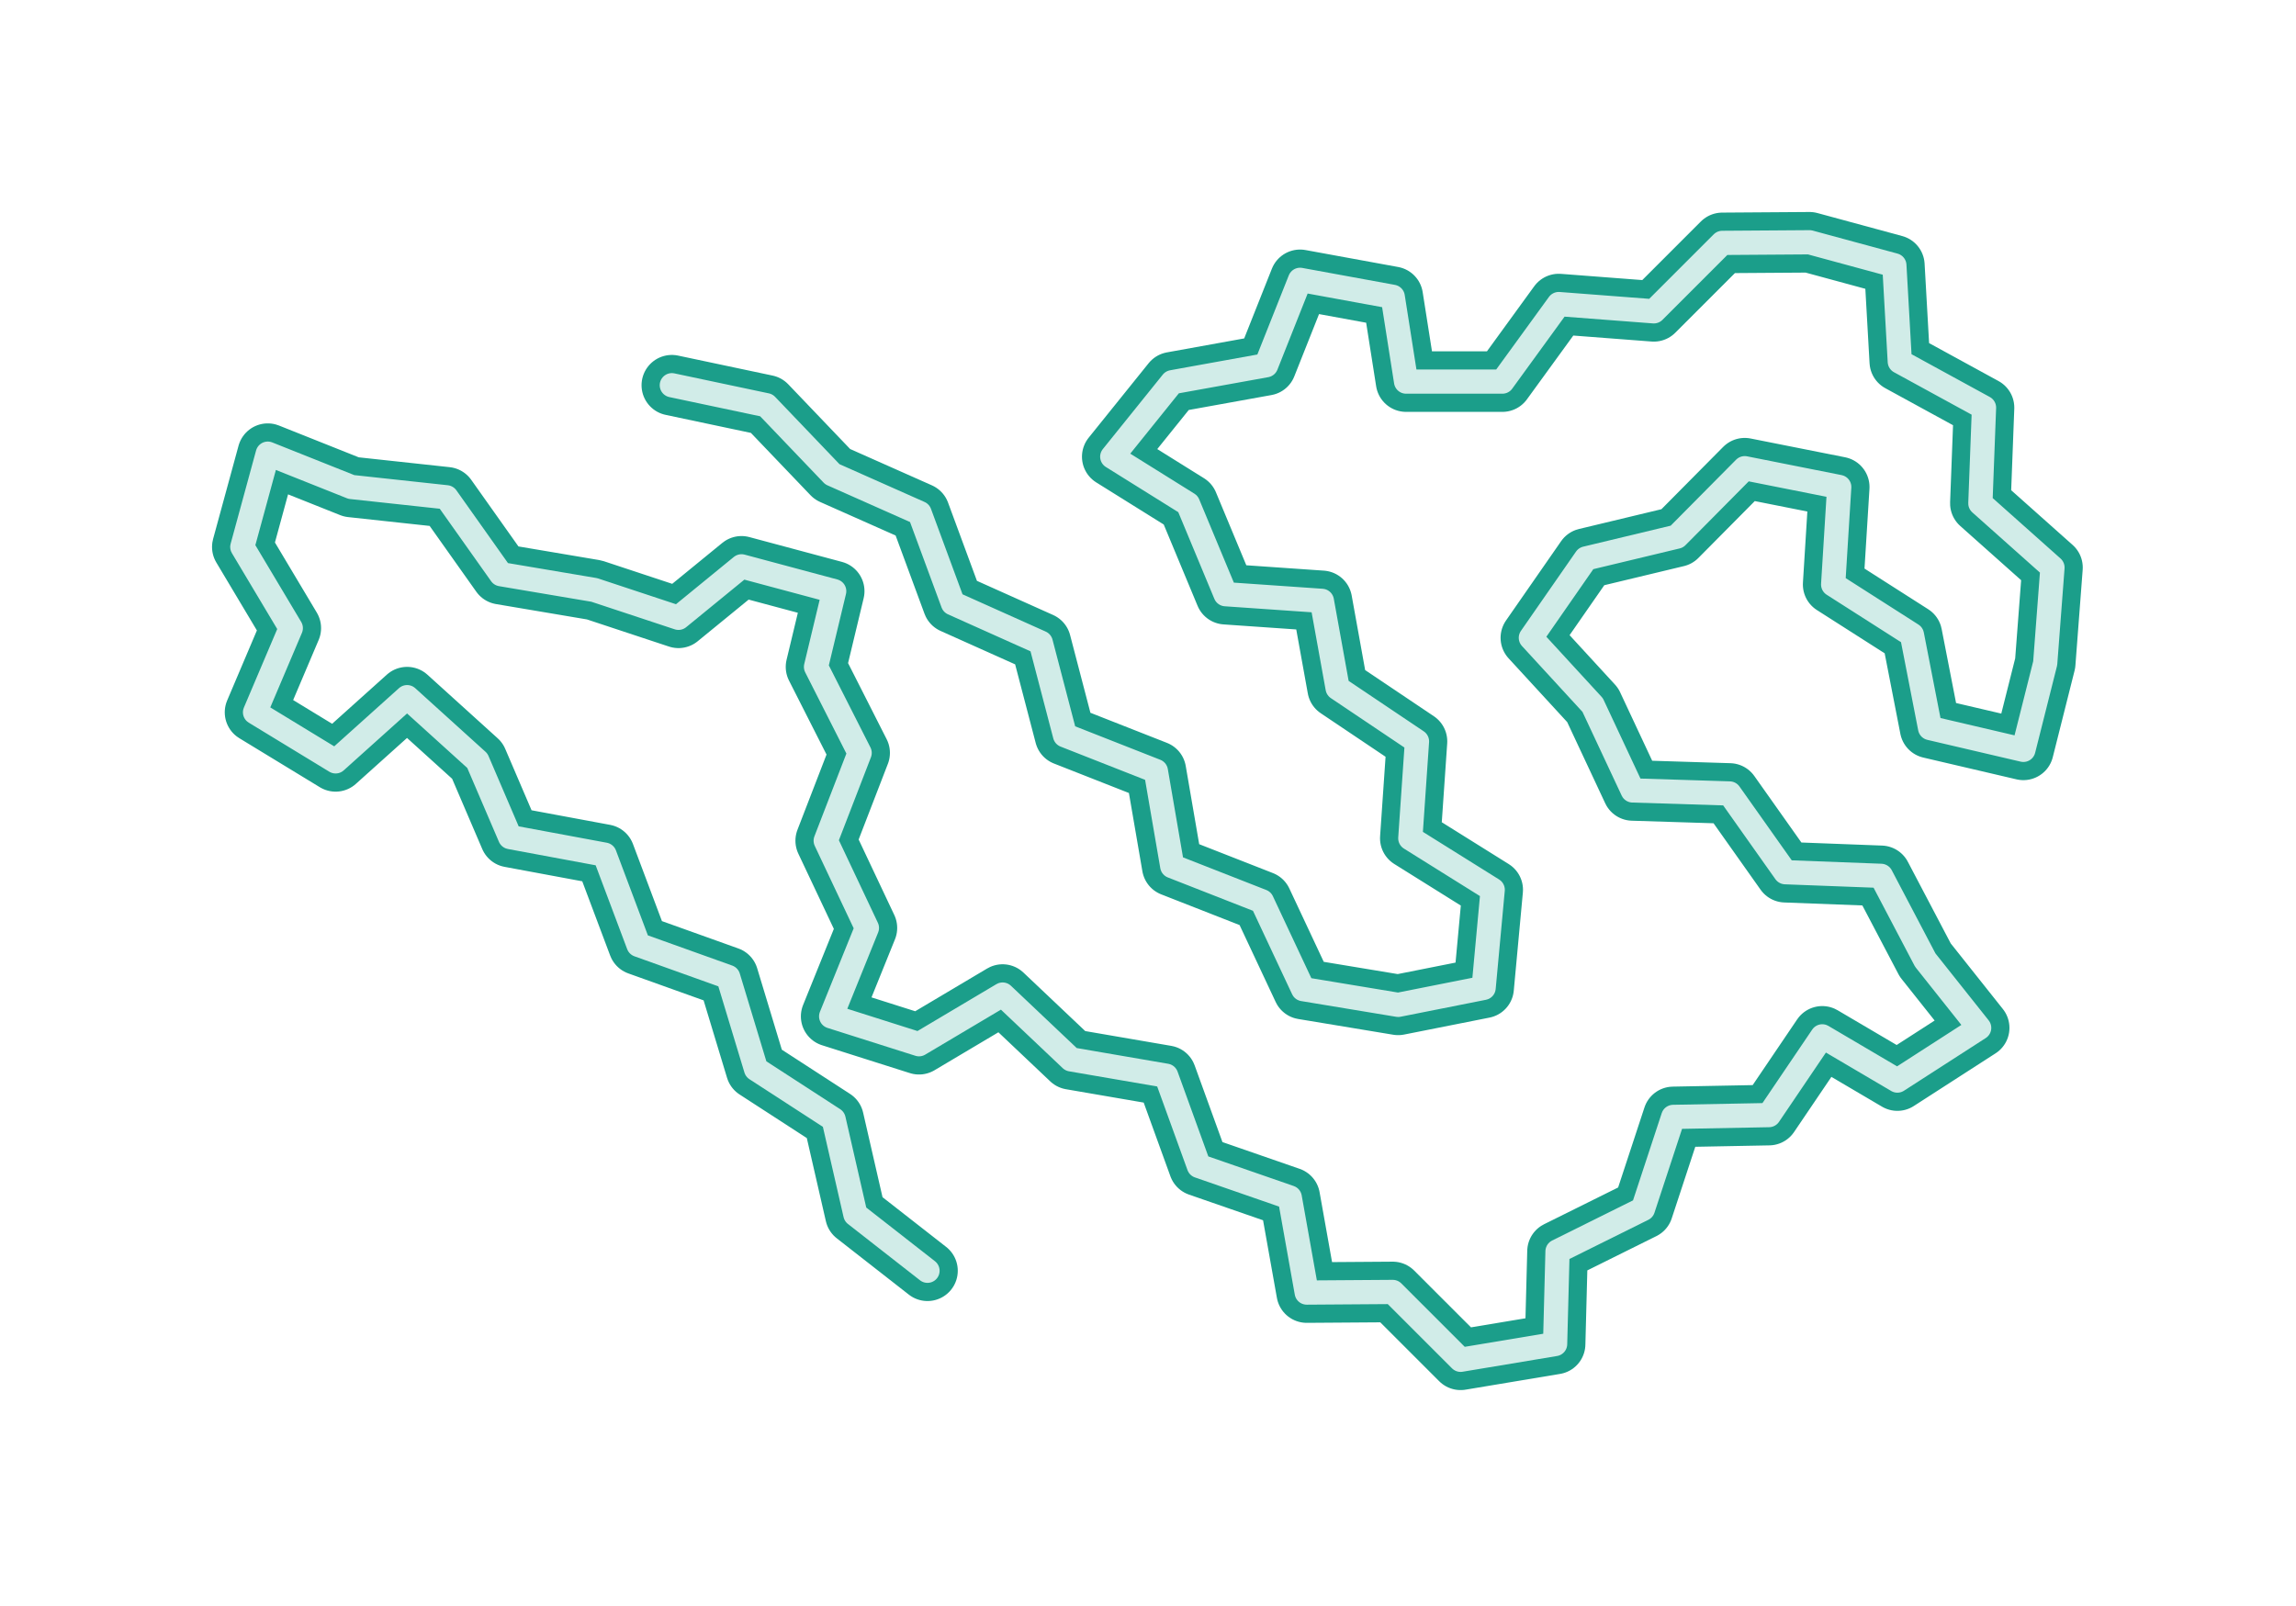
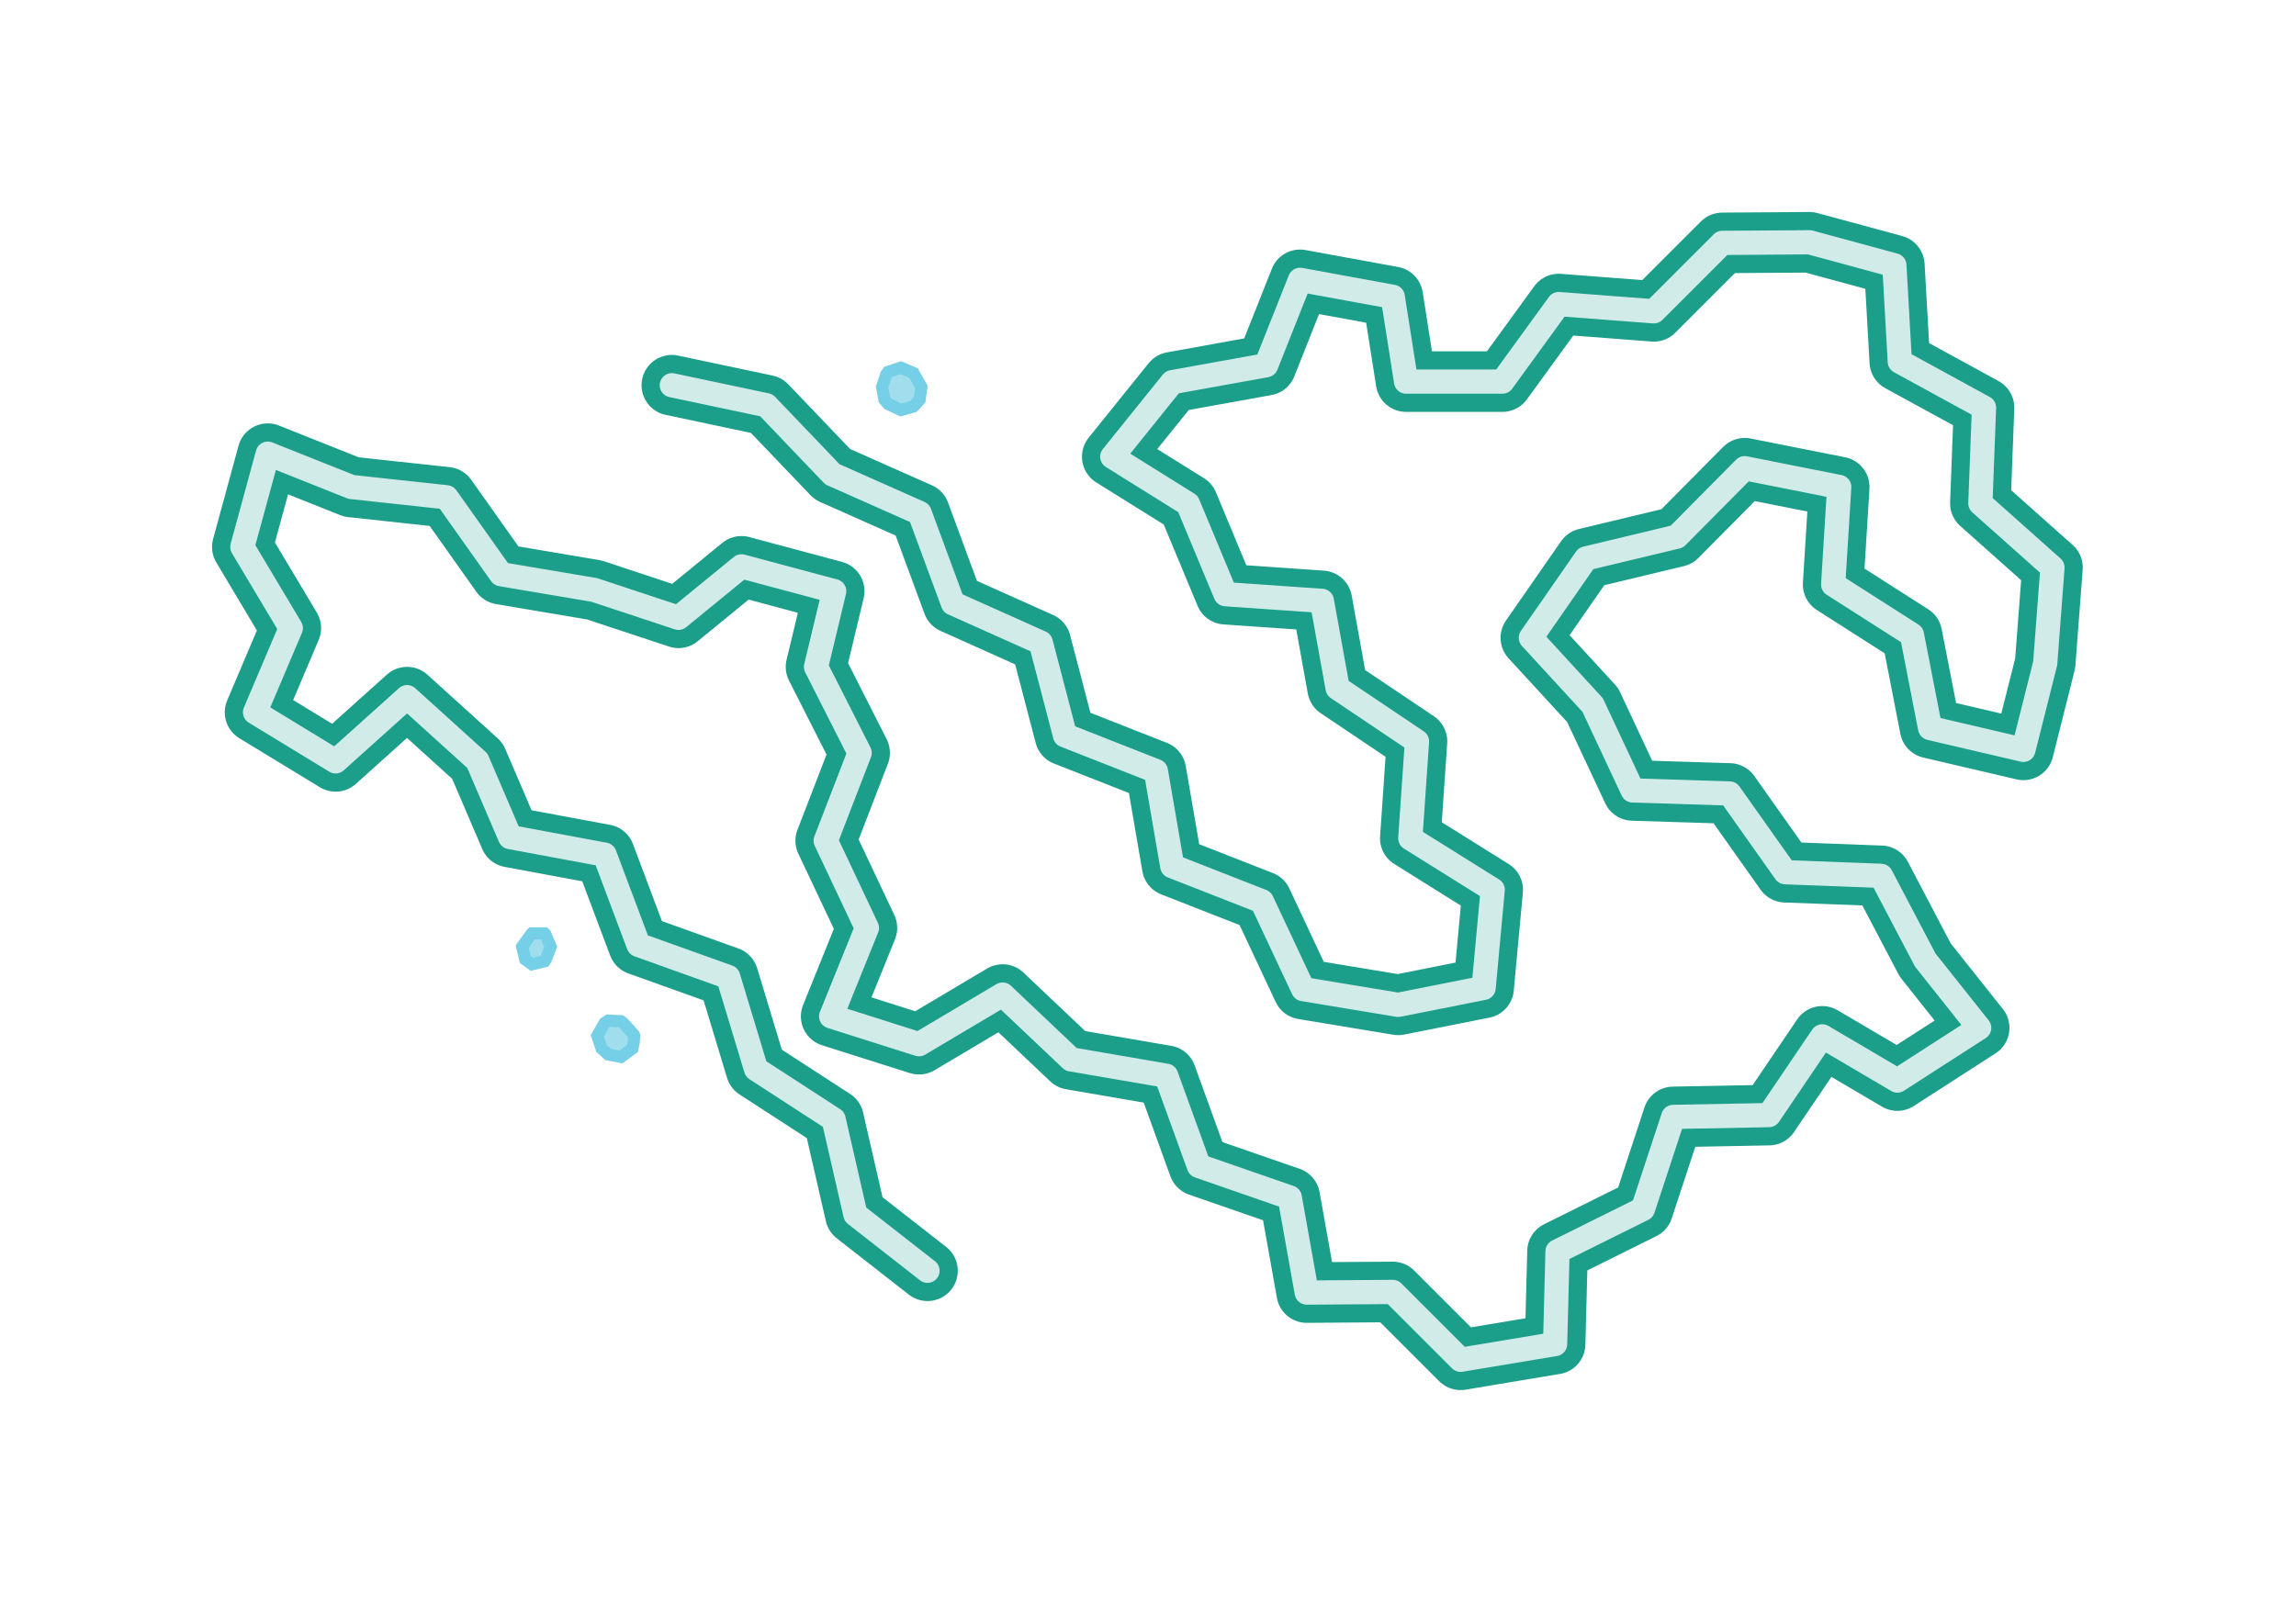
<svg xmlns="http://www.w3.org/2000/svg" width="37.9" height="26.5" viewBox="0 0 37.9 26.5">
  <g id="9TL2" data-chains="O">
+     <path class="density" d="M8.78,15.92 L8.67,15.84 L8.62,15.63 L8.77,15.42 L8.78,15.41 L8.99,15.41 L9.00,15.42 L9.09,15.63 L9.01,15.84 L8.99,15.87 L8.78,15.92 Z M10.04,17.41 L9.93,17.31 L9.86,17.10 L9.98,16.89 L10.04,16.85 L10.25,16.86 L10.29,16.89 L10.46,17.08 L10.47,17.10 L10.46,17.21 L10.44,17.31 L10.25,17.45 L10.04,17.41 Z M14.66,6.67 L14.60,6.60 L14.56,6.39 L14.63,6.18 L14.66,6.14 L14.87,6.07 L15.08,6.16 L15.09,6.18 L15.21,6.39 L15.18,6.60 L15.08,6.71 L14.87,6.77 L14.66,6.67 Z" fill="#a0deee" fill-rule="evenodd" stroke="#75cfe6" stroke-width="0.2" />
    <polyline points="15.31,20.98 14.12,20.05 13.76,18.48 12.48,17.65 12.02,16.13 10.54,15.60 9.98,14.11 8.42,13.82 7.88,12.56 6.72,11.51 5.54,12.57 4.21,11.76 4.80,10.37 4.00,9.03 4.42,7.49 5.80,8.04 7.37,8.21 8.27,9.48 9.81,9.74 11.20,10.20 12.24,9.35 13.77,9.76 13.47,11.01 14.19,12.43 13.63,13.88 14.31,15.32 13.72,16.78 15.17,17.24 16.55,16.42 17.68,17.49 19.25,17.76 19.79,19.25 21.29,19.77 21.57,21.34 22.99,21.33 24.11,22.45 25.67,22.19 25.71,20.66 27.12,19.96 27.62,18.44 29.20,18.41 30.08,17.11 31.32,17.84 32.67,16.97 31.78,15.85 31.05,14.46 29.47,14.40 28.55,13.10 26.95,13.05 26.29,11.64 25.27,10.53 26.18,9.22 27.68,8.86 28.80,7.73 30.36,8.04 30.26,9.65 31.56,10.48 31.86,12.02 33.40,12.38 33.76,10.95 33.88,9.37 32.69,8.31 32.75,6.73 31.36,5.97 31.27,4.38 29.87,4.00 28.43,4.01 27.30,5.14 25.73,5.02 24.80,6.30 23.21,6.30 22.99,4.90 21.46,4.62 20.90,6.03 19.35,6.31 18.36,7.54 19.61,8.32 20.23,9.81 21.82,9.92 22.08,11.36 23.39,12.24 23.28,13.84 24.64,14.69 24.49,16.31 23.08,16.59 21.51,16.33 20.83,14.88 19.35,14.30 19.08,12.73 17.58,12.14 17.18,10.61 15.73,9.96 15.18,8.47 13.74,7.83 12.65,6.69 11.09,6.36" fill="none" stroke="#1b9e8a" stroke-width="1.00" stroke-linejoin="round" stroke-linecap="round" />
    <polyline points="15.31,20.98 14.12,20.05 13.76,18.48 12.48,17.65 12.02,16.13 10.54,15.60 9.98,14.11 8.42,13.82 7.88,12.56 6.72,11.51 5.54,12.57 4.21,11.76 4.80,10.37 4.00,9.03 4.42,7.49 5.80,8.04 7.37,8.21 8.27,9.48 9.81,9.74 11.20,10.20 12.24,9.35 13.77,9.76 13.47,11.01 14.19,12.43 13.63,13.88 14.31,15.32 13.72,16.78 15.17,17.24 16.55,16.42 17.68,17.49 19.25,17.76 19.79,19.25 21.29,19.77 21.57,21.34 22.99,21.33 24.11,22.45 25.67,22.19 25.71,20.66 27.12,19.96 27.62,18.44 29.20,18.41 30.08,17.11 31.32,17.84 32.67,16.97 31.78,15.85 31.05,14.46 29.47,14.40 28.55,13.10 26.95,13.05 26.29,11.64 25.27,10.53 26.18,9.22 27.68,8.86 28.80,7.73 30.36,8.04 30.26,9.65 31.56,10.48 31.86,12.02 33.40,12.38 33.76,10.95 33.88,9.37 32.69,8.31 32.75,6.73 31.36,5.97 31.27,4.38 29.87,4.00 28.43,4.01 27.30,5.14 25.73,5.02 24.80,6.30 23.21,6.30 22.99,4.90 21.46,4.62 20.90,6.03 19.35,6.31 18.36,7.54 19.61,8.32 20.23,9.81 21.82,9.92 22.08,11.36 23.39,12.24 23.28,13.84 24.64,14.69 24.49,16.31 23.08,16.59 21.51,16.33 20.83,14.88 19.35,14.30 19.08,12.73 17.58,12.14 17.18,10.61 15.73,9.96 15.18,8.47 13.74,7.83 12.65,6.69 11.09,6.36" fill="none" stroke="#d1ece8" stroke-width="0.40" stroke-linejoin="round" stroke-linecap="round" />
  </g>
</svg>
